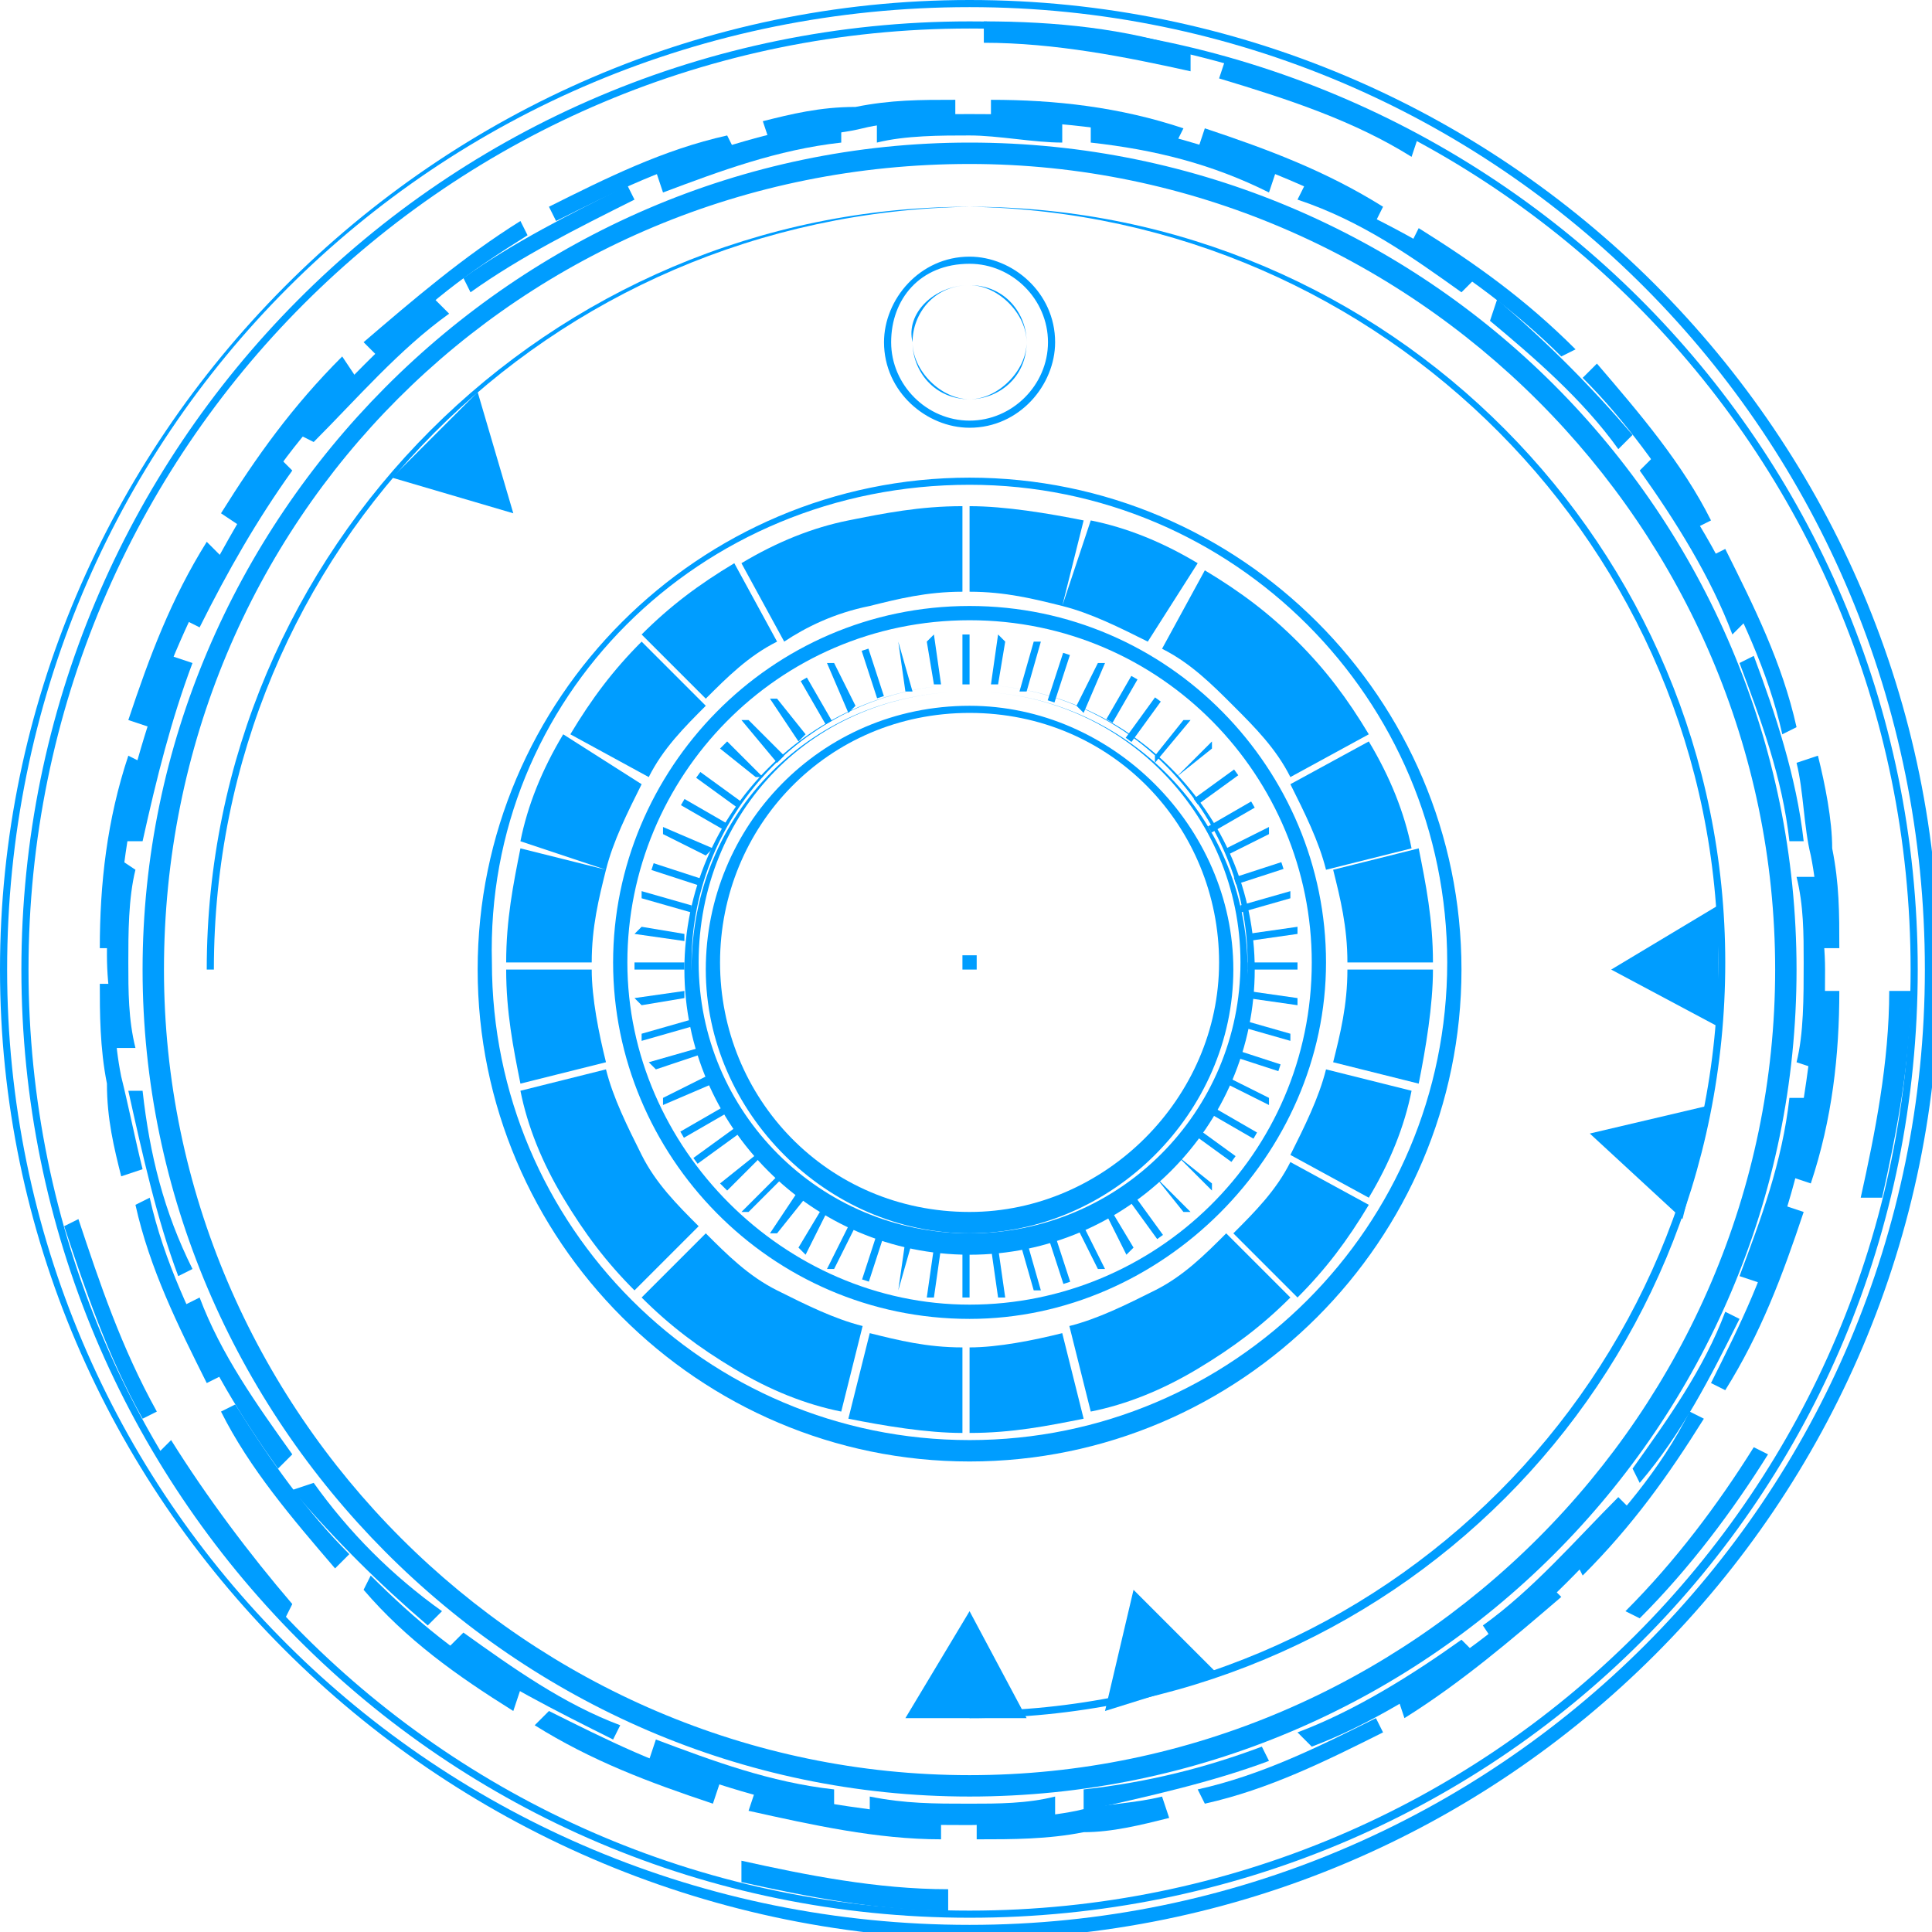
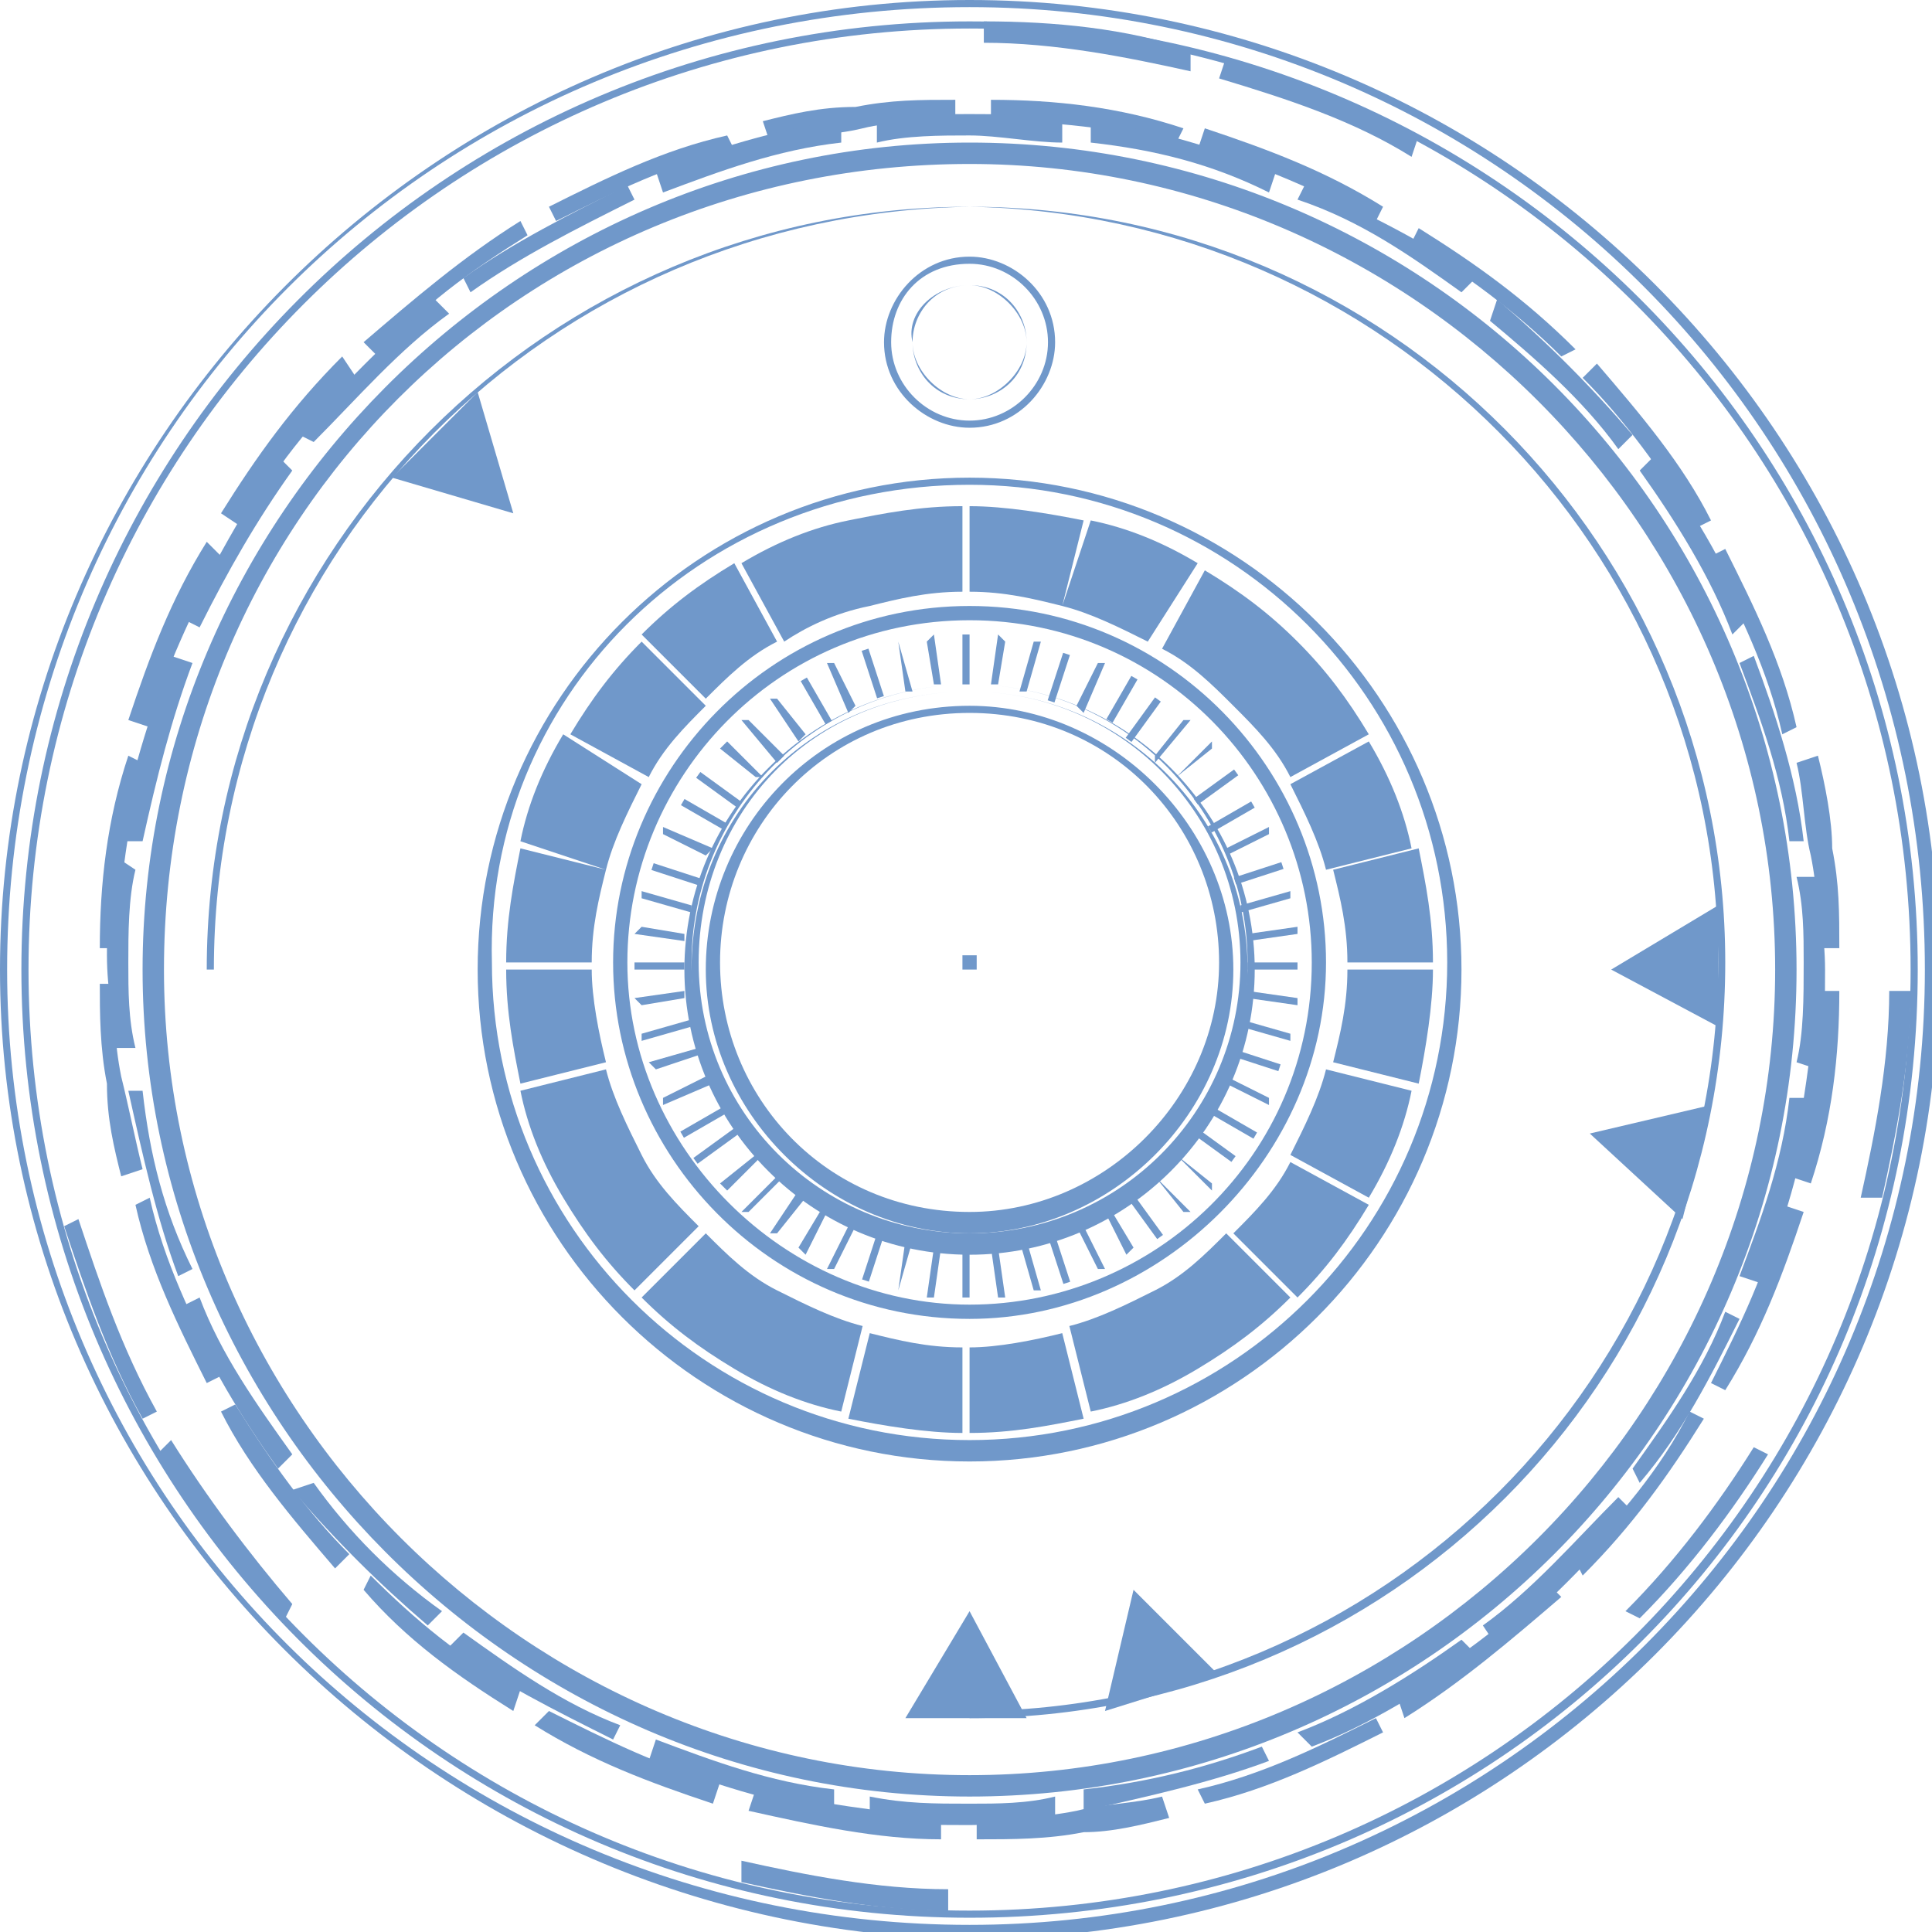
<svg xmlns="http://www.w3.org/2000/svg" version="1.1" id="Capa_1" x="0px" y="0px" viewBox="0 0 27.1 27.1" style="enable-background:new 0 0 27.1 27.1;" xml:space="preserve">
  <style type="text/css">
- 	.st0{fill-rule:evenodd;clip-rule:evenodd;fill:#009DFF;}
+ 	.st0{fill-rule:evenodd;clip-rule:evenodd;fill:#7098ca;}
</style>
  <g>
    <path class="st0" d="M13.6,2c6.4,0,11.6,5.2,11.6,11.6s-5.2,11.6-11.6,11.6S2,19.9,2,13.6S7.2,2,13.6,2L13.6,2z M13.6,2.3   c6.2,0,11.3,5.1,11.3,11.3c0,6.2-5.1,11.3-11.3,11.3c-6.2,0-11.3-5.1-11.3-11.3C2.3,7.3,7.3,2.3,13.6,2.3L13.6,2.3z" />
    <path class="st0" d="M13.6,9.7c2.1,0,3.9,1.7,3.9,3.9c0,2.1-1.7,3.9-3.9,3.9c-2.1,0-3.9-1.7-3.9-3.9C9.7,11.4,11.4,9.7,13.6,9.7   L13.6,9.7z M13.6,9.7c2.1,0,3.8,1.7,3.8,3.8s-1.7,3.8-3.8,3.8s-3.8-1.7-3.8-3.8S11.4,9.7,13.6,9.7L13.6,9.7z" />
    <path class="st0" d="M13.6,9.9c2,0,3.7,1.7,3.7,3.7s-1.7,3.7-3.7,3.7c-2,0-3.7-1.7-3.7-3.7S11.5,9.9,13.6,9.9L13.6,9.9z M13.6,10   c2,0,3.5,1.6,3.5,3.5s-1.6,3.5-3.5,3.5c-2,0-3.5-1.6-3.5-3.5S11.6,10,13.6,10L13.6,10z" />
    <path class="st0" d="M13.6,9.6c2.2,0,4,1.8,4,4c0,2.2-1.8,4-4,4c-2.2,0-4-1.8-4-4C9.6,11.4,11.4,9.6,13.6,9.6L13.6,9.6z M13.6,9.6   c2.2,0,3.9,1.8,3.9,3.9s-1.8,3.9-3.9,3.9s-3.9-1.8-3.9-3.9S11.4,9.6,13.6,9.6L13.6,9.6z" />
    <rect x="13.5" y="8.9" class="st0" width="0.1" height="0.7" />
    <polygon class="st0" points="13,9 13.1,8.9 13.2,9.6 13.1,9.6  " />
    <polygon class="st0" points="12.6,9 12.6,9 12.8,9.7 12.7,9.7  " />
    <rect x="12.2" y="9.1" transform="matrix(0.9509 -0.3097 0.3097 0.9509 -2.3329 4.2544)" class="st0" width="0.1" height="0.7" />
    <polygon class="st0" points="11.6,9.3 11.7,9.3 12,9.9 11.9,10  " />
    <rect x="11.4" y="9.5" transform="matrix(0.8663 -0.4995 0.4995 0.8663 -3.3897 7.0181)" class="st0" width="0.1" height="0.7" />
    <polygon class="st0" points="10.8,9.8 10.9,9.8 11.3,10.3 11.2,10.4  " />
    <polygon class="st0" points="10.4,10.1 10.5,10.1 11,10.6 10.9,10.7  " />
    <polygon class="st0" points="10.1,10.5 10.2,10.4 10.7,10.9 10.6,10.9  " />
    <rect x="10" y="10.7" transform="matrix(0.5875 -0.8092 0.8092 0.5875 -4.7686 12.7154)" class="st0" width="0.1" height="0.7" />
    <rect x="9.8" y="11.1" transform="matrix(0.4997 -0.8662 0.8662 0.4997 -4.9603 14.2363)" class="st0" width="0.1" height="0.7" />
    <polygon class="st0" points="9.3,11.7 9.3,11.6 10,11.9 9.9,12  " />
    <rect x="9.4" y="11.9" transform="matrix(0.3097 -0.9508 0.9508 0.3097 -5.088 17.4555)" class="st0" width="0.1" height="0.7" />
    <polygon class="st0" points="9,12.6 9,12.5 9.7,12.7 9.7,12.8  " />
    <polygon class="st0" points="8.9,13.1 9,13 9.6,13.1 9.6,13.2  " />
    <rect x="8.9" y="13.5" class="st0" width="0.7" height="0.1" />
    <polygon class="st0" points="9,14.1 8.9,14 9.6,13.9 9.6,14  " />
    <polygon class="st0" points="9,14.6 9,14.5 9.7,14.3 9.7,14.4  " />
    <polygon class="st0" points="9.2,15 9.1,14.9 9.8,14.7 9.8,14.8  " />
    <polygon class="st0" points="9.3,15.5 9.3,15.4 9.9,15.1 10,15.2  " />
    <rect x="9.5" y="15.7" transform="matrix(0.8662 -0.4997 0.4997 0.8662 -6.531 7.0208)" class="st0" width="0.7" height="0.1" />
    <rect x="9.7" y="16" transform="matrix(0.8092 -0.5875 0.5875 0.8092 -7.5231 8.9943)" class="st0" width="0.7" height="0.1" />
    <polygon class="st0" points="10.2,16.7 10.1,16.6 10.6,16.2 10.7,16.2  " />
    <polygon class="st0" points="10.5,17 10.4,17 10.9,16.5 11,16.5  " />
    <polygon class="st0" points="10.9,17.3 10.8,17.3 11.2,16.7 11.3,16.8  " />
    <polygon class="st0" points="11.3,17.6 11.2,17.5 11.5,17 11.6,17  " />
    <polygon class="st0" points="11.7,17.8 11.6,17.8 11.9,17.2 12,17.2  " />
    <rect x="11.9" y="17.6" transform="matrix(0.3092 -0.951 0.951 0.3092 -8.3247 23.8215)" class="st0" width="0.7" height="0.1" />
    <polygon class="st0" points="12.6,18.1 12.6,18.1 12.7,17.4 12.8,17.4  " />
    <polygon class="st0" points="13.1,18.2 13,18.2 13.1,17.5 13.2,17.5  " />
    <rect x="13.5" y="17.5" class="st0" width="0.1" height="0.7" />
    <polygon class="st0" points="14.1,18.2 14,18.2 13.9,17.5 14,17.5  " />
    <polygon class="st0" points="14.6,18.1 14.5,18.1 14.3,17.4 14.4,17.4  " />
    <rect x="14.8" y="17.3" transform="matrix(0.951 -0.3093 0.3093 0.951 -4.7259 5.4695)" class="st0" width="0.1" height="0.7" />
    <polygon class="st0" points="15.5,17.8 15.4,17.8 15.1,17.2 15.2,17.2  " />
    <polygon class="st0" points="15.9,17.5 15.8,17.6 15.5,17 15.6,17  " />
    <rect x="16" y="16.7" transform="matrix(0.8094 -0.5872 0.5872 0.8094 -6.9357 12.6923)" class="st0" width="0.1" height="0.7" />
    <polygon class="st0" points="16.7,17 16.6,17 16.2,16.5 16.2,16.5  " />
    <polygon class="st0" points="17,16.6 17,16.7 16.5,16.2 16.5,16.2  " />
    <rect x="17" y="15.7" transform="matrix(0.5873 -0.8094 0.8094 0.5873 -5.9854 20.426)" class="st0" width="0.1" height="0.7" />
    <rect x="17.2" y="15.4" transform="matrix(0.5002 -0.8659 0.8659 0.5002 -4.9622 22.8124)" class="st0" width="0.1" height="0.7" />
    <polygon class="st0" points="17.8,15.4 17.8,15.5 17.2,15.2 17.2,15.1  " />
    <rect x="17.6" y="14.5" transform="matrix(0.3093 -0.951 0.951 0.3093 -1.9674 27.0614)" class="st0" width="0.1" height="0.7" />
    <polygon class="st0" points="18.1,14.5 18.1,14.6 17.4,14.4 17.4,14.3  " />
    <polygon class="st0" points="18.2,14 18.2,14.1 17.5,14 17.5,13.9  " />
    <rect x="17.5" y="13.5" class="st0" width="0.7" height="0.1" />
    <polygon class="st0" points="18.2,13 18.2,13.1 17.5,13.2 17.5,13.1  " />
    <polygon class="st0" points="18.1,12.5 18.1,12.6 17.4,12.8 17.4,12.7  " />
    <rect x="17.3" y="12.2" transform="matrix(0.951 -0.3093 0.3093 0.951 -2.9184 6.0585)" class="st0" width="0.7" height="0.1" />
    <polygon class="st0" points="17.8,11.6 17.8,11.7 17.2,12 17.2,11.9  " />
    <rect x="16.9" y="11.4" transform="matrix(0.8659 -0.5001 0.5001 0.8659 -3.391 10.1727)" class="st0" width="0.7" height="0.1" />
    <rect x="16.7" y="11" transform="matrix(0.8094 -0.5873 0.5873 0.8094 -3.2335 12.1091)" class="st0" width="0.7" height="0.1" />
    <polygon class="st0" points="17,10.4 17,10.5 16.5,10.9 16.5,10.9  " />
    <polygon class="st0" points="16.6,10.1 16.7,10.1 16.2,10.7 16.2,10.6  " />
    <rect x="15.7" y="10" transform="matrix(0.5874 -0.8093 0.8093 0.5874 -1.5251 17.1807)" class="st0" width="0.7" height="0.1" />
    <rect x="15.4" y="9.8" transform="matrix(0.4996 -0.8663 0.8663 0.4996 -0.6642 18.5322)" class="st0" width="0.7" height="0.1" />
    <polygon class="st0" points="15.4,9.3 15.5,9.3 15.2,10 15.1,9.9  " />
    <rect x="14.5" y="9.4" transform="matrix(0.3097 -0.9508 0.9508 0.3097 1.2676 20.6981)" class="st0" width="0.7" height="0.1" />
    <polygon class="st0" points="14.5,9 14.6,9 14.4,9.7 14.3,9.7  " />
    <polygon class="st0" points="14,8.9 14.1,9 14,9.6 13.9,9.6  " />
    <path class="st0" d="M13.6,8.5c2.8,0,5,2.3,5,5s-2.3,5-5,5c-2.8,0-5-2.3-5-5S10.8,8.5,13.6,8.5L13.6,8.5z M13.6,8.7   c2.7,0,4.8,2.2,4.8,4.8c0,2.7-2.2,4.8-4.8,4.8s-4.8-2.2-4.8-4.8C8.8,10.9,10.9,8.7,13.6,8.7L13.6,8.7z" />
    <path class="st0" d="M16.5,2c-0.9-0.2-1.7-0.3-2.6-0.3V1.4c0.9,0,1.8,0.1,2.7,0.4L16.5,2z" />
    <path class="st0" d="M19.3,3.1c-0.8-0.4-1.6-0.8-2.5-1l0.1-0.3c0.9,0.3,1.7,0.6,2.5,1.1L19.3,3.1z" />
    <path class="st0" d="M21.9,5c-0.6-0.6-1.4-1.2-2.1-1.6l0.1-0.2c0.8,0.5,1.5,1,2.2,1.7L21.9,5z" />
    <path class="st0" d="M23.8,7.4c-0.5-0.8-1-1.5-1.6-2.1l0.2-0.2C23,5.8,23.6,6.5,24,7.3L23.8,7.4z" />
    <path class="st0" d="M25,10.3c-0.2-0.9-0.6-1.7-1-2.5l0.2-0.1c0.4,0.8,0.8,1.6,1,2.5L25,10.3z" />
    <path class="st0" d="M25.5,13.4c0-0.5,0-0.9-0.1-1.4c-0.1-0.4-0.1-0.9-0.2-1.3l0.3-0.1c0.1,0.4,0.2,0.9,0.2,1.3   c0.1,0.5,0.1,0.9,0.1,1.4H25.5z" />
    <path class="st0" d="M25.1,16.5c0.2-0.9,0.3-1.8,0.4-2.6h0.3c0,0.9-0.1,1.8-0.4,2.7L25.1,16.5z" />
    <path class="st0" d="M24,19.4c0.4-0.8,0.8-1.6,1-2.5l0.3,0.1c-0.3,0.9-0.6,1.7-1.1,2.5L24,19.4z" />
    <path class="st0" d="M22.1,21.9c0.6-0.6,1.2-1.3,1.6-2.1l0.2,0.1c-0.5,0.8-1,1.5-1.7,2.2L22.1,21.9z" />
    <path class="st0" d="M19.6,23.8c0.8-0.5,1.5-1,2.1-1.6l0.2,0.2c-0.7,0.6-1.4,1.2-2.2,1.7L19.6,23.8z" />
    <path class="st0" d="M16.8,25.1c0.9-0.2,1.7-0.6,2.5-1l0.1,0.2c-0.8,0.4-1.6,0.8-2.5,1L16.8,25.1z" />
    <path class="st0" d="M13.7,25.5c0.5,0,0.9,0,1.4-0.1c0.4-0.1,0.8-0.1,1.2-0.2l0.1,0.3c-0.4,0.1-0.8,0.2-1.2,0.2   c-0.5,0.1-1,0.1-1.5,0.1V25.5z" />
    <path class="st0" d="M10.6,25.1c0.9,0.2,1.7,0.3,2.6,0.4v0.3c-0.9,0-1.8-0.2-2.7-0.4L10.6,25.1z" />
    <path class="st0" d="M7.7,24c0.8,0.4,1.6,0.8,2.4,1l-0.1,0.3c-0.9-0.3-1.7-0.6-2.5-1.1L7.7,24z" />
    <path class="st0" d="M5.2,22.1c0.6,0.6,1.3,1.2,2.1,1.6L7.2,24c-0.8-0.5-1.5-1-2.1-1.7L5.2,22.1z" />
    <path class="st0" d="M3.3,19.7c0.5,0.8,1,1.5,1.6,2.1L4.7,22c-0.6-0.7-1.2-1.4-1.6-2.2L3.3,19.7z" />
    <path class="st0" d="M2.1,16.8c0.2,0.9,0.6,1.7,1,2.5l-0.2,0.1c-0.4-0.8-0.8-1.6-1-2.5L2.1,16.8z" />
    <path class="st0" d="M1.6,13.7c0,0.5,0,0.9,0.1,1.4C1.8,15.5,1.9,16,2,16.4l-0.3,0.1c-0.1-0.4-0.2-0.8-0.2-1.3   c-0.1-0.5-0.1-1-0.1-1.4H1.6z" />
    <path class="st0" d="M2,10.7c-0.2,0.8-0.3,1.7-0.4,2.6H1.4c0-0.9,0.1-1.8,0.4-2.7L2,10.7z" />
    <path class="st0" d="M3.1,7.8c-0.4,0.8-0.8,1.6-1,2.4l-0.3-0.1c0.3-0.9,0.6-1.7,1.1-2.5L3.1,7.8z" />
    <path class="st0" d="M5,5.3C4.4,5.9,3.8,6.6,3.4,7.4L3.1,7.2c0.5-0.8,1-1.5,1.7-2.2L5,5.3z" />
    <path class="st0" d="M7.4,3.3C6.6,3.8,5.9,4.3,5.3,5L5.1,4.8c0.7-0.6,1.4-1.2,2.2-1.7L7.4,3.3z" />
    <path class="st0" d="M10.3,2.1c-0.9,0.2-1.7,0.6-2.5,1L7.7,2.9c0.8-0.4,1.6-0.8,2.5-1L10.3,2.1z" />
    <path class="st0" d="M12,1.5c0.5-0.1,0.9-0.1,1.4-0.1v0.3c-0.4,0-0.9,0-1.3,0.1c-0.4,0.1-0.9,0.1-1.3,0.2l-0.1-0.3   C11.1,1.6,11.5,1.5,12,1.5L12,1.5z" />
    <path class="st0" d="M17.8,2.7C17,2.3,16.2,2.1,15.3,2l0-0.3c0.9,0.1,1.8,0.4,2.6,0.7L17.8,2.7z" />
    <path class="st0" d="M20.5,4.1c-0.7-0.5-1.4-1-2.3-1.3l0.1-0.2C19.2,3,20,3.4,20.7,3.9L20.5,4.1z" />
    <path class="st0" d="M22.7,6.3c-0.5-0.7-1.2-1.3-1.8-1.8L21,4.2c0.7,0.6,1.3,1.2,1.9,1.9L22.7,6.3z" />
    <path class="st0" d="M24.3,8.9C24,8.1,23.5,7.3,23,6.6l0.2-0.2c0.5,0.7,1,1.5,1.3,2.3L24.3,8.9z" />
    <path class="st0" d="M25.1,11.8c-0.1-0.9-0.4-1.7-0.7-2.5l0.2-0.1c0.3,0.8,0.6,1.7,0.7,2.6L25.1,11.8z" />
    <path class="st0" d="M25.2,14.9c0.1-0.4,0.1-0.9,0.1-1.4c0-0.4,0-0.8-0.1-1.2l0.3,0c0,0.4,0.1,0.8,0.1,1.3c0,0.5,0,0.9-0.1,1.4   L25.2,14.9z" />
    <path class="st0" d="M24.4,17.9c0.3-0.8,0.6-1.6,0.7-2.5l0.3,0c-0.1,0.9-0.4,1.8-0.7,2.6L24.4,17.9z" />
    <path class="st0" d="M22.9,20.6c0.5-0.7,1-1.4,1.3-2.2l0.2,0.1c-0.4,0.8-0.8,1.6-1.4,2.3L22.9,20.6z" />
    <path class="st0" d="M20.8,22.8c0.7-0.5,1.3-1.2,1.9-1.8l0.2,0.2c-0.6,0.7-1.2,1.3-1.9,1.9L20.8,22.8z" />
    <path class="st0" d="M18.2,24.3c0.8-0.3,1.6-0.8,2.3-1.3l0.2,0.2c-0.7,0.5-1.5,1-2.3,1.3L18.2,24.3z" />
    <path class="st0" d="M15.2,25.1c0.9-0.1,1.7-0.3,2.5-0.6l0.1,0.2c-0.8,0.3-1.7,0.5-2.6,0.7L15.2,25.1z" />
    <path class="st0" d="M12.2,25.2c0.5,0.1,0.9,0.1,1.4,0.1c0.4,0,0.8,0,1.2-0.1l0,0.3c-0.4,0-0.8,0.1-1.2,0.1c-0.5,0-1,0-1.4-0.1   L12.2,25.2z" />
    <path class="st0" d="M9.2,24.4c0.8,0.3,1.6,0.6,2.5,0.7l0,0.3c-0.9-0.1-1.7-0.4-2.6-0.7L9.2,24.4z" />
    <path class="st0" d="M6.5,22.9c0.7,0.5,1.4,1,2.2,1.3l-0.1,0.2c-0.8-0.4-1.6-0.8-2.3-1.3L6.5,22.9z" />
    <path class="st0" d="M4.4,20.8c0.5,0.7,1.1,1.3,1.8,1.8L6,22.8c-0.7-0.6-1.3-1.2-1.9-1.9L4.4,20.8z" />
    <path class="st0" d="M2.8,18.2c0.3,0.8,0.8,1.5,1.3,2.2l-0.2,0.2c-0.5-0.7-1-1.5-1.3-2.3L2.8,18.2z" />
    <path class="st0" d="M2,15.3c0.1,0.9,0.3,1.7,0.7,2.5l-0.2,0.1c-0.3-0.8-0.5-1.7-0.7-2.6L2,15.3z" />
    <path class="st0" d="M1.9,12.2c-0.1,0.4-0.1,0.9-0.1,1.3c0,0.4,0,0.8,0.1,1.2l-0.3,0c0-0.4-0.1-0.8-0.1-1.3c0-0.5,0-0.9,0.1-1.4   L1.9,12.2z" />
    <path class="st0" d="M2.7,9.3c-0.3,0.8-0.5,1.6-0.7,2.5l-0.3,0c0.1-0.9,0.4-1.7,0.7-2.6L2.7,9.3z" />
    <path class="st0" d="M4.1,6.6C3.6,7.3,3.2,8,2.8,8.8L2.6,8.7C3,7.9,3.4,7.2,3.9,6.4L4.1,6.6z" />
    <path class="st0" d="M6.3,4.4C5.6,4.9,5,5.6,4.4,6.2L4.2,6.1c0.6-0.7,1.2-1.3,1.9-1.9L6.3,4.4z" />
    <path class="st0" d="M8.9,2.8C8.1,3.2,7.3,3.6,6.6,4.1L6.5,3.9C7.2,3.4,8,3,8.8,2.6L8.9,2.8z" />
    <path class="st0" d="M11.8,2c-0.9,0.1-1.7,0.4-2.5,0.7L9.2,2.4c0.8-0.3,1.7-0.6,2.6-0.7L11.8,2z" />
    <path class="st0" d="M13.6,1.6c0.4,0,0.9,0,1.3,0.1l0,0.3c-0.4,0-0.9-0.1-1.3-0.1c-0.4,0-0.9,0-1.3,0.1l0-0.3   C12.7,1.6,13.1,1.6,13.6,1.6L13.6,1.6z" />
    <path class="st0" d="M13.6,0.3c7.3,0,13.3,5.9,13.3,13.3s-5.9,13.3-13.3,13.3S0.3,20.9,0.3,13.6S6.2,0.3,13.6,0.3L13.6,0.3z    M13.6,0.4c7.3,0,13.2,5.9,13.2,13.2s-5.9,13.2-13.2,13.2c-7.3,0-13.2-5.9-13.2-13.2S6.3,0.4,13.6,0.4L13.6,0.4z" />
    <path class="st0" d="M13.6,0c7.5,0,13.6,6.1,13.6,13.6s-6.1,13.6-13.6,13.6C6.1,27.1,0,21,0,13.6S6.1,0,13.6,0L13.6,0z M13.6,0.1   C21,0.1,27,6.1,27,13.6C27,21,21,27,13.6,27C6.1,27,0.1,21,0.1,13.6C0.1,6.1,6.1,0.1,13.6,0.1L13.6,0.1z" />
    <path class="st0" d="M13.6,7.1c0.5,0,1.1,0.1,1.6,0.2l-0.3,1.2c-0.4-0.1-0.8-0.2-1.3-0.2V7.1z M15.3,7.3c0.5,0.1,1,0.3,1.5,0.6   L16.1,9c-0.4-0.2-0.8-0.4-1.2-0.5L15.3,7.3z M16.9,8c0.5,0.3,0.9,0.6,1.3,1l-0.9,0.9c-0.3-0.3-0.6-0.6-1-0.8L16.9,8z M18.2,9   c0.4,0.4,0.7,0.8,1,1.3l-1.1,0.6c-0.2-0.4-0.5-0.7-0.8-1L18.2,9z M19.2,10.4c0.3,0.5,0.5,1,0.6,1.5l-1.2,0.3   c-0.1-0.4-0.3-0.8-0.5-1.2L19.2,10.4z M19.9,11.9c0.1,0.5,0.2,1,0.2,1.6h-1.2c0-0.5-0.1-0.9-0.2-1.3L19.9,11.9z M20.1,13.6   c0,0.5-0.1,1.1-0.2,1.6l-1.2-0.3c0.1-0.4,0.2-0.8,0.2-1.3H20.1z M19.8,15.3c-0.1,0.5-0.3,1-0.6,1.5l-1.1-0.6   c0.2-0.4,0.4-0.8,0.5-1.2L19.8,15.3z M19.2,16.9c-0.3,0.5-0.6,0.9-1,1.3l-0.9-0.9c0.3-0.3,0.6-0.6,0.8-1L19.2,16.9z M18.1,18.2   c-0.4,0.4-0.8,0.7-1.3,1l-0.6-1.1c0.4-0.2,0.7-0.5,1-0.8L18.1,18.2z M16.8,19.2c-0.5,0.3-1,0.5-1.5,0.6L15,18.6   c0.4-0.1,0.8-0.3,1.2-0.5L16.8,19.2z M15.2,19.9c-0.5,0.1-1,0.2-1.6,0.2v-1.2c0.4,0,0.9-0.1,1.3-0.2L15.2,19.9z M13.5,20.1   c-0.5,0-1.1-0.1-1.6-0.2l0.3-1.2c0.4,0.1,0.8,0.2,1.3,0.2V20.1z M11.8,19.8c-0.5-0.1-1-0.3-1.5-0.6l0.6-1.1   c0.4,0.2,0.8,0.4,1.2,0.5L11.8,19.8z M10.3,19.2c-0.5-0.3-0.9-0.6-1.3-1l0.9-0.9c0.3,0.3,0.6,0.6,1,0.8L10.3,19.2z M8.9,18.1   c-0.4-0.4-0.7-0.8-1-1.3L9,16.2c0.2,0.4,0.5,0.7,0.8,1L8.9,18.1z M7.9,16.8c-0.3-0.5-0.5-1-0.6-1.5L8.5,15c0.1,0.4,0.3,0.8,0.5,1.2   L7.9,16.8z M7.3,15.2c-0.1-0.5-0.2-1-0.2-1.6h1.2c0,0.4,0.1,0.9,0.2,1.3L7.3,15.2z M7.1,13.5c0-0.6,0.1-1.1,0.2-1.6l1.2,0.3   c-0.1,0.4-0.2,0.8-0.2,1.3H7.1z M7.3,11.8c0.1-0.5,0.3-1,0.6-1.5L9,11c-0.2,0.4-0.4,0.8-0.5,1.2L7.3,11.8z M8,10.3   c0.3-0.5,0.6-0.9,1-1.3l0.9,0.9c-0.3,0.3-0.6,0.6-0.8,1L8,10.3z M9,8.9c0.4-0.4,0.8-0.7,1.3-1L10.9,9c-0.4,0.2-0.7,0.5-1,0.8L9,8.9   z M10.4,7.9c0.5-0.3,1-0.5,1.5-0.6l0.3,1.2C11.7,8.6,11.3,8.8,11,9L10.4,7.9z M11.9,7.3c0.5-0.1,1-0.2,1.6-0.2v1.2   c-0.5,0-0.9,0.1-1.3,0.2L11.9,7.3z" />
    <path class="st0" d="M13.6,6.7c3.8,0,6.9,3.1,6.9,6.9c0,3.8-3.1,6.9-6.9,6.9c-3.8,0-6.9-3.1-6.9-6.9C6.7,9.8,9.8,6.7,13.6,6.7   L13.6,6.7z M13.6,6.8c3.7,0,6.7,3,6.7,6.7c0,3.7-3,6.7-6.7,6.7s-6.7-3-6.7-6.7C6.8,9.8,9.8,6.8,13.6,6.8L13.6,6.8z" />
    <path class="st0" d="M12.3,12.3L12.3,12.3l1.2,1.1c0,0,0.1,0,0.1,0c0,0,0.1,0,0.1,0l1.1-1.1l0,0l-1.1,1.1c0,0,0,0.1,0,0.1   s0,0.1,0,0.1l1.1,1.1l0,0l-1.1-1.1c0,0-0.1,0-0.1,0c0,0-0.1,0-0.1,0l-1.1,1.1l0,0l1.1-1.1c0,0,0-0.1,0-0.1s0-0.1,0-0.1L12.3,12.3z" />
    <polygon class="st0" points="13.6,22.6 14.4,24.1 12.7,24.1  " />
    <polygon class="st0" points="15.9,22.3 17.1,23.5 15.5,24  " />
    <polygon class="st0" points="22.3,15.9 24,15.5 23.6,17.1  " />
    <polygon class="st0" points="22.6,13.6 24.1,12.7 24.1,14.4  " />
    <polygon class="st0" points="7.2,7.2 5.5,6.7 6.7,5.5  " />
    <path class="st0" d="M13.6,2.9c5.9,0,10.6,4.8,10.6,10.6c0,5.9-4.7,10.6-10.6,10.6v-0.1c5.8,0,10.5-4.7,10.5-10.5   C24.1,7.7,19.4,3,13.6,2.9C7.7,3,3,7.7,3,13.6H2.9C2.9,7.7,7.7,2.9,13.6,2.9L13.6,2.9z" />
    <path class="st0" d="M13.6,3.6c0.6,0,1.2,0.5,1.2,1.2c0,0.6-0.5,1.2-1.2,1.2c-0.6,0-1.2-0.5-1.2-1.2C12.4,4.2,12.9,3.6,13.6,3.6   L13.6,3.6z M13.6,3.7c0.6,0,1.1,0.5,1.1,1.1c0,0.6-0.5,1.1-1.1,1.1c-0.6,0-1.1-0.5-1.1-1.1C12.5,4.2,12.9,3.7,13.6,3.7L13.6,3.7z" />
    <path class="st0" d="M13.6,4c0.5,0,0.8,0.4,0.8,0.8c0,0.5-0.4,0.8-0.8,0.8c-0.5,0-0.8-0.4-0.8-0.8C12.7,4.4,13.1,4,13.6,4L13.6,4z    M13.6,4c0.4,0,0.8,0.4,0.8,0.8c0,0.4-0.4,0.8-0.8,0.8c-0.4,0-0.8-0.4-0.8-0.8C12.8,4.4,13.1,4,13.6,4L13.6,4z" />
    <path class="st0" d="M16.7,1c-0.9-0.2-1.9-0.4-2.9-0.4V0.3c1,0,2,0.1,2.9,0.4L16.7,1z M1.1,17.1c0.3,0.9,0.6,1.8,1.1,2.7L2,19.9   c-0.5-0.9-0.8-1.8-1.1-2.7L1.1,17.1z M2.4,20.2c0.5,0.8,1.1,1.6,1.7,2.3L4,22.7c-0.7-0.7-1.3-1.5-1.8-2.3L2.4,20.2z M10.4,26.1   c0.9,0.2,1.9,0.4,2.9,0.4v0.3c-1,0-2-0.2-2.9-0.4L10.4,26.1z M22.8,22.6c0.7-0.7,1.3-1.5,1.8-2.3l0.2,0.1c-0.5,0.8-1.1,1.6-1.8,2.3   L22.8,22.6z M26.1,16.8c0.2-0.9,0.4-1.9,0.4-2.9h0.3c0,1-0.2,2-0.4,2.9L26.1,16.8z M19.8,2.2c-0.8-0.5-1.7-0.8-2.7-1.1l0.1-0.3   c1,0.3,1.9,0.7,2.7,1.1L19.8,2.2z" />
  </g>
</svg>
